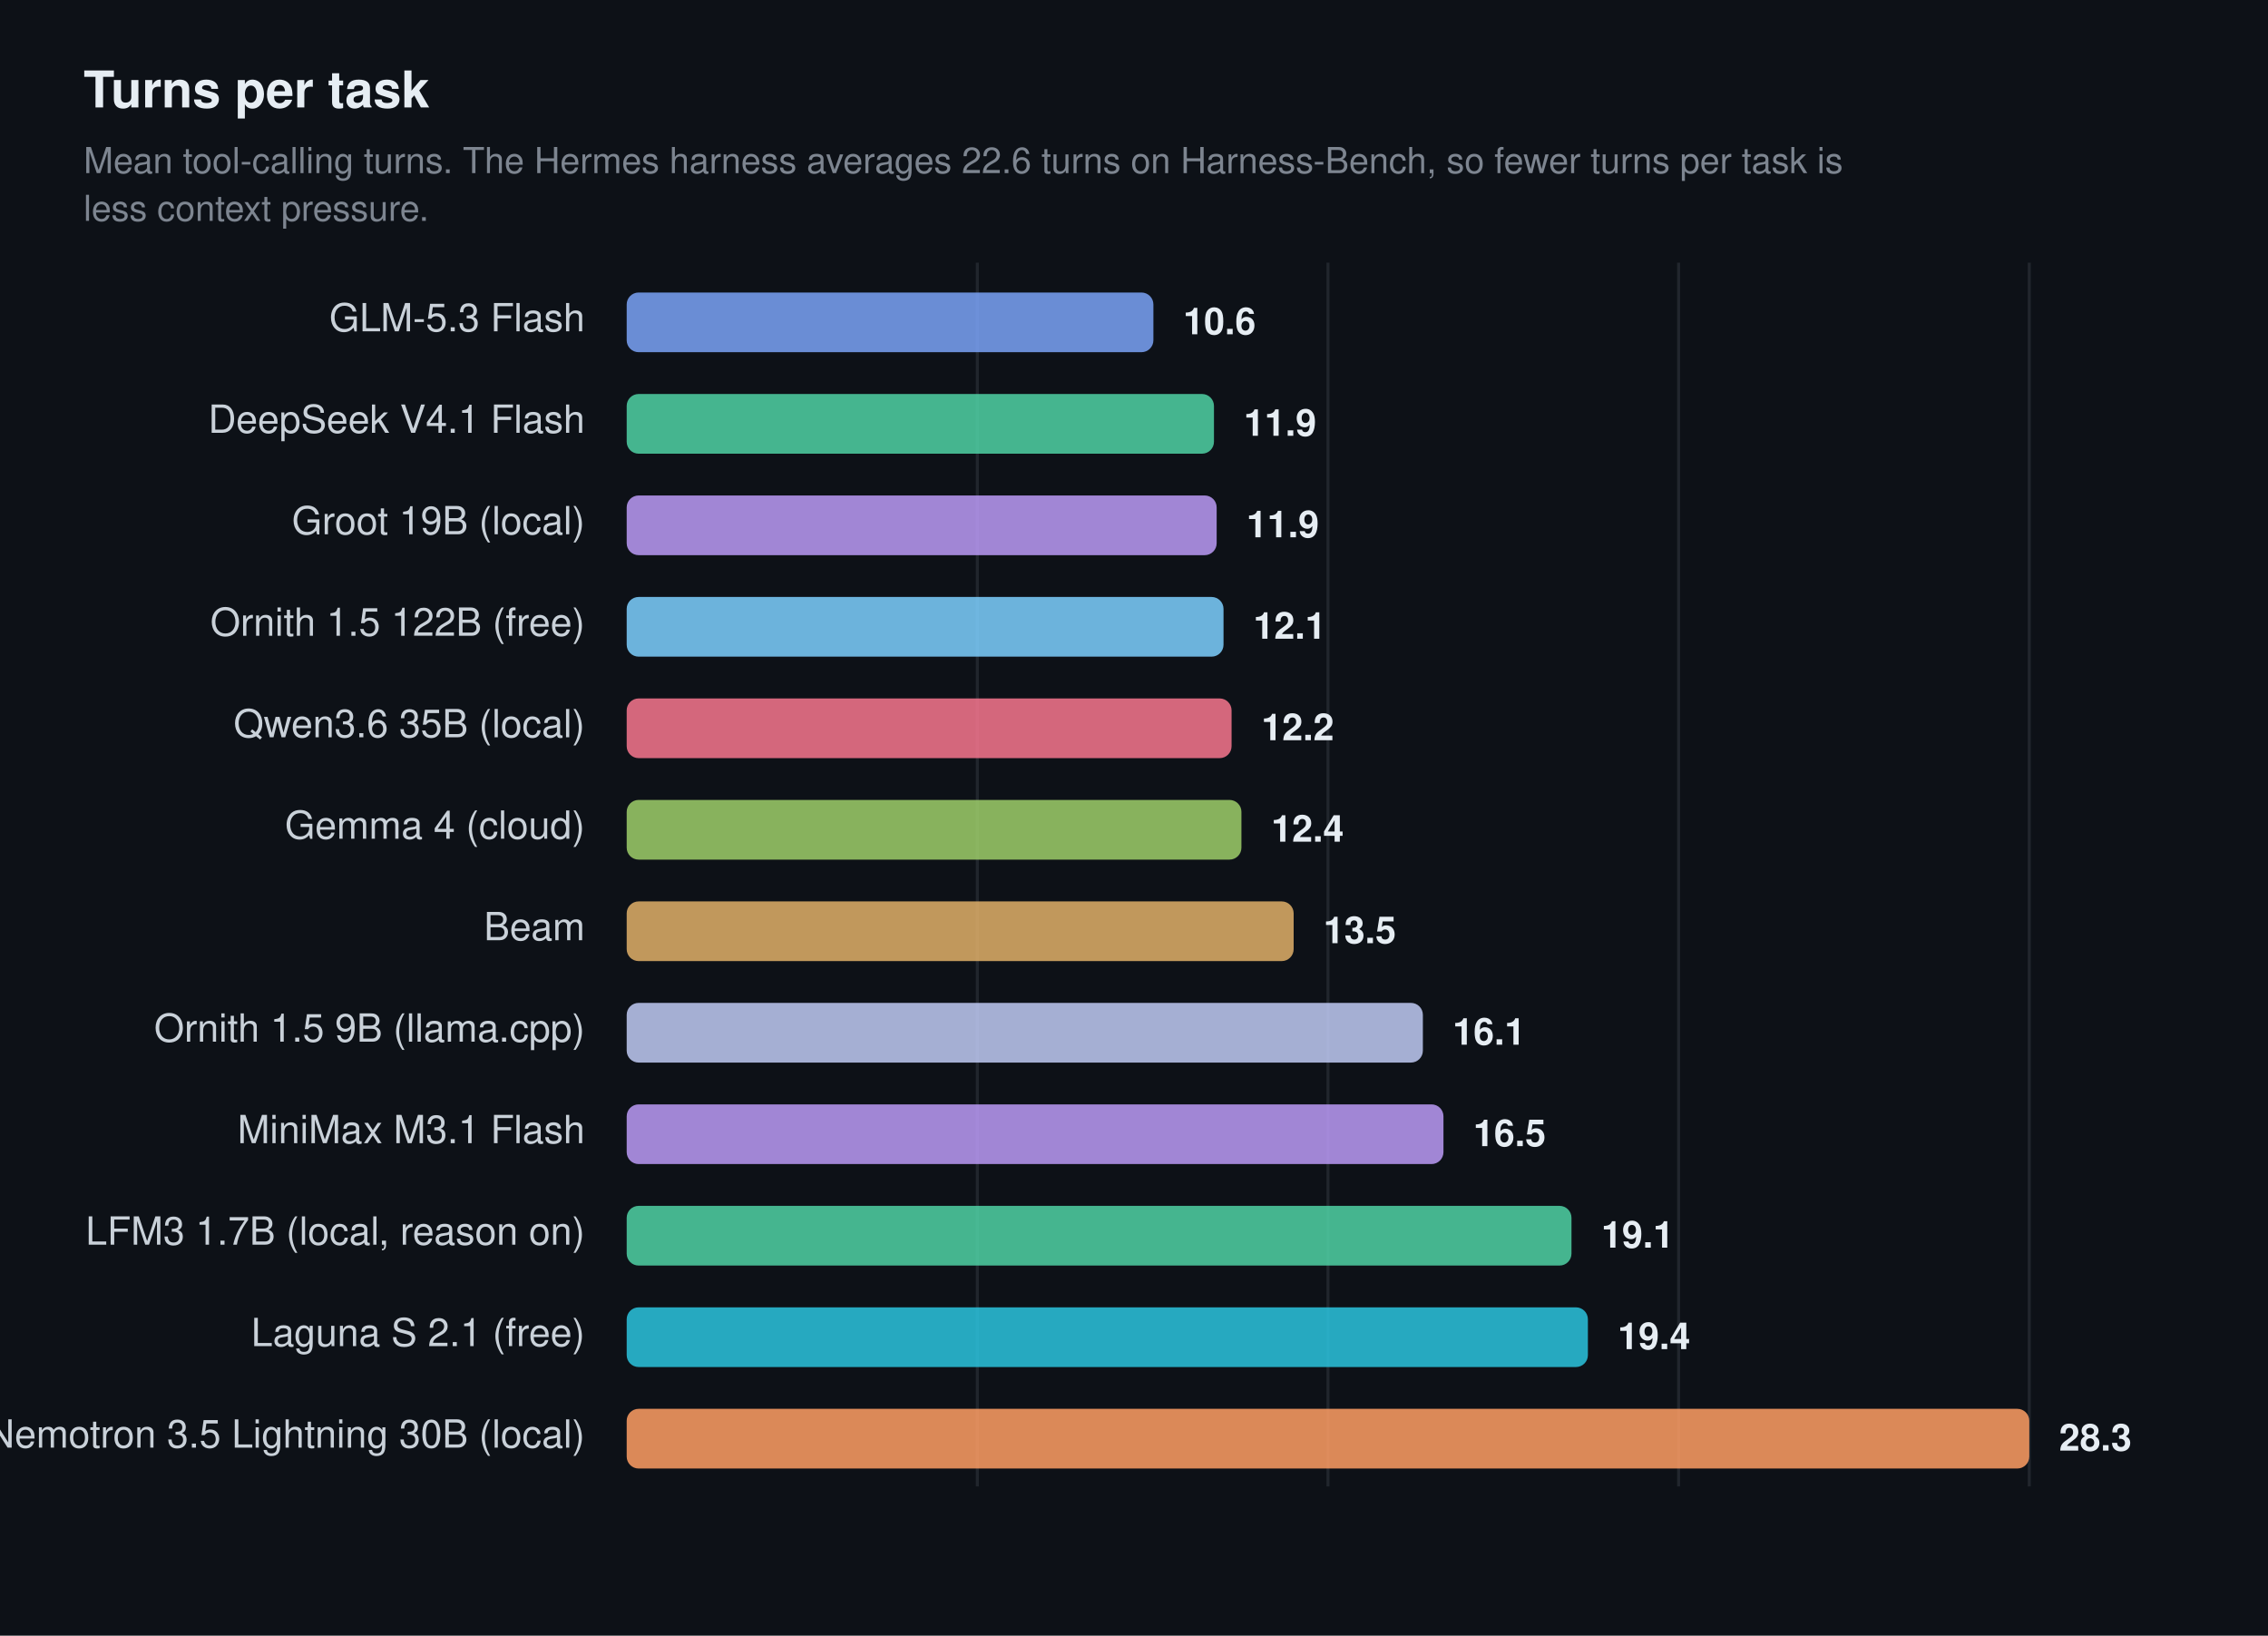
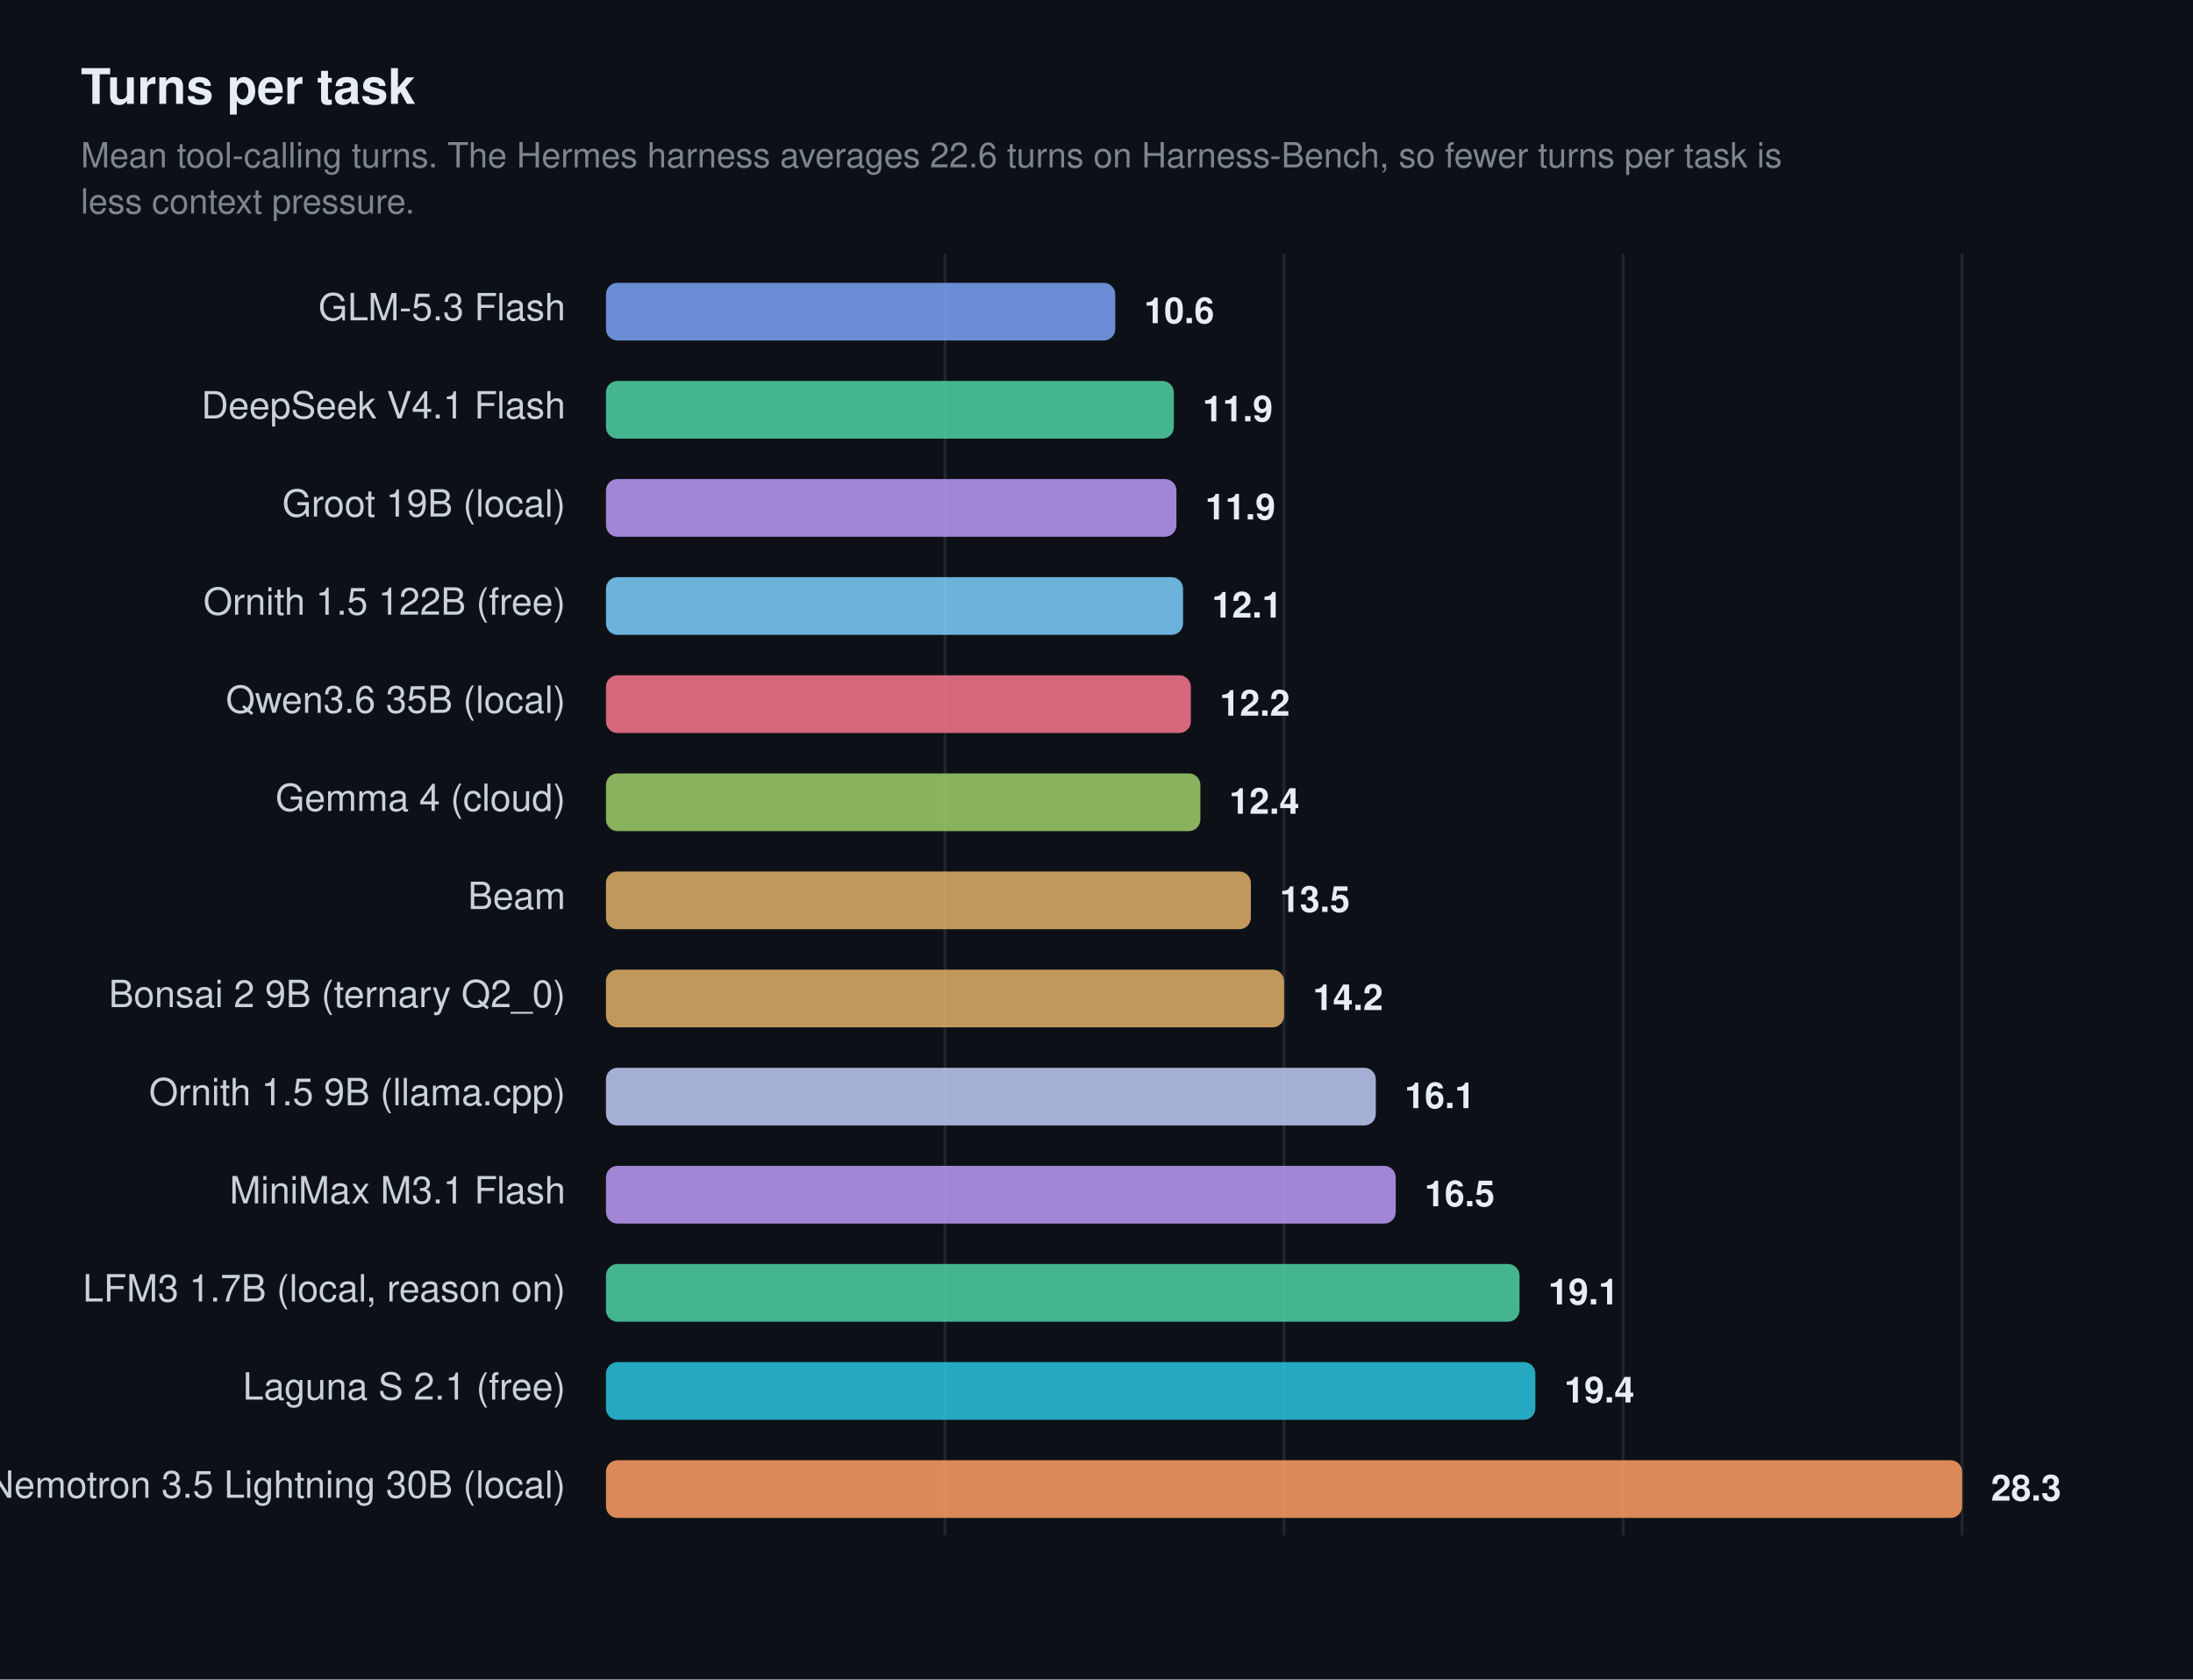
- <svg xmlns="http://www.w3.org/2000/svg" width="760" height="548" viewBox="0 0 760 548" font-family="ui-sans-serif, -apple-system, Segoe UI, Helvetica, Arial, sans-serif">
+ <svg xmlns="http://www.w3.org/2000/svg" width="760" height="582" viewBox="0 0 760 582" font-family="ui-sans-serif, -apple-system, Segoe UI, Helvetica, Arial, sans-serif">
  <rect width="100%" height="100%" fill="#0d1117" />
  <text x="28" y="36" fill="#e6edf3" font-size="17" font-weight="600">Turns per task</text>
  <text x="28" y="58" fill="#7d8590" font-size="12">Mean tool-calling turns. The Hermes harness averages 22.6 turns on Harness-Bench, so fewer turns per task is</text>
  <text x="28" y="74" fill="#7d8590" font-size="12">less context pressure.</text>
-   <line x1="327.5" y1="88" x2="327.5" y2="498" stroke="#21262d" stroke-width="1" />
-   <line x1="445.0" y1="88" x2="445.0" y2="498" stroke="#21262d" stroke-width="1" />
-   <line x1="562.5" y1="88" x2="562.5" y2="498" stroke="#21262d" stroke-width="1" />
-   <line x1="680.0" y1="88" x2="680.0" y2="498" stroke="#21262d" stroke-width="1" />
+   <line x1="327.5" y1="88" x2="327.5" y2="532" stroke="#21262d" stroke-width="1" />
+   <line x1="445.0" y1="88" x2="445.0" y2="532" stroke="#21262d" stroke-width="1" />
+   <line x1="562.5" y1="88" x2="562.5" y2="532" stroke="#21262d" stroke-width="1" />
+   <line x1="680.0" y1="88" x2="680.0" y2="532" stroke="#21262d" stroke-width="1" />
  <text x="196" y="111" fill="#c9d1d9" font-size="13" text-anchor="end">GLM-5.3 Flash</text>
  <rect x="210" y="98" width="176.5" height="20" rx="4" fill="#7aa2f7" opacity="0.85" />
  <text x="396.5" y="112" fill="#e6edf3" font-size="12.5" font-weight="600">10.6</text>
  <text x="196" y="145" fill="#c9d1d9" font-size="13" text-anchor="end">DeepSeek V4.1 Flash</text>
  <rect x="210" y="132" width="196.8" height="20" rx="4" fill="#4fd1a5" opacity="0.85" />
  <text x="416.8" y="146" fill="#e6edf3" font-size="12.5" font-weight="600">11.9</text>
  <text x="196" y="179" fill="#c9d1d9" font-size="13" text-anchor="end">Groot 19B (local)</text>
  <rect x="210" y="166" width="197.7" height="20" rx="4" fill="#bb9af7" opacity="0.85" />
  <text x="417.7" y="180" fill="#e6edf3" font-size="12.5" font-weight="600">11.9</text>
  <text x="196" y="213" fill="#c9d1d9" font-size="13" text-anchor="end">Ornith 1.5 122B (free)</text>
  <rect x="210" y="200" width="200.0" height="20" rx="4" fill="#7dcfff" opacity="0.85" />
  <text x="420.0" y="214" fill="#e6edf3" font-size="12.5" font-weight="600">12.1</text>
  <text x="196" y="247" fill="#c9d1d9" font-size="13" text-anchor="end">Qwen3.6 35B (local)</text>
  <rect x="210" y="234" width="202.7" height="20" rx="4" fill="#f7768e" opacity="0.85" />
  <text x="422.7" y="248" fill="#e6edf3" font-size="12.5" font-weight="600">12.2</text>
  <text x="196" y="281" fill="#c9d1d9" font-size="13" text-anchor="end">Gemma 4 (cloud)</text>
  <rect x="210" y="268" width="206.0" height="20" rx="4" fill="#9ece6a" opacity="0.85" />
  <text x="426.0" y="282" fill="#e6edf3" font-size="12.5" font-weight="600">12.4</text>
  <text x="196" y="315" fill="#c9d1d9" font-size="13" text-anchor="end">Beam</text>
  <rect x="210" y="302" width="223.5" height="20" rx="4" fill="#e0af68" opacity="0.85" />
  <text x="443.5" y="316" fill="#e6edf3" font-size="12.5" font-weight="600">13.5</text>
-   <text x="196" y="349" fill="#c9d1d9" font-size="13" text-anchor="end">Ornith 1.5 9B (llama.cpp)</text>
-   <rect x="210" y="336" width="266.8" height="20" rx="4" fill="#c0caf5" opacity="0.85" />
-   <text x="486.8" y="350" fill="#e6edf3" font-size="12.5" font-weight="600">16.1</text>
-   <text x="196" y="383" fill="#c9d1d9" font-size="13" text-anchor="end">MiniMax M3.1 Flash</text>
-   <rect x="210" y="370" width="273.7" height="20" rx="4" fill="#bb9af7" opacity="0.85" />
-   <text x="493.7" y="384" fill="#e6edf3" font-size="12.5" font-weight="600">16.5</text>
-   <text x="196" y="417" fill="#c9d1d9" font-size="13" text-anchor="end">LFM3 1.7B (local, reason on)</text>
-   <rect x="210" y="404" width="316.6" height="20" rx="4" fill="#4fd1a5" opacity="0.85" />
-   <text x="536.6" y="418" fill="#e6edf3" font-size="12.5" font-weight="600">19.1</text>
-   <text x="196" y="451" fill="#c9d1d9" font-size="13" text-anchor="end">Laguna S 2.1 (free)</text>
-   <rect x="210" y="438" width="322.1" height="20" rx="4" fill="#2ac3de" opacity="0.85" />
-   <text x="542.1" y="452" fill="#e6edf3" font-size="12.5" font-weight="600">19.4</text>
-   <text x="196" y="485" fill="#c9d1d9" font-size="13" text-anchor="end">Nemotron 3.5 Lightning 30B (local)</text>
-   <rect x="210" y="472" width="470.0" height="20" rx="4" fill="#ff9e64" opacity="0.85" />
-   <text x="690.0" y="486" fill="#e6edf3" font-size="12.5" font-weight="600">28.3</text>
+   <text x="196" y="349" fill="#c9d1d9" font-size="13" text-anchor="end">Bonsai 2 9B (ternary Q2_0)</text>
+   <rect x="210" y="336" width="235.0" height="20" rx="4" fill="#e0af68" opacity="0.85" />
+   <text x="455.0" y="350" fill="#e6edf3" font-size="12.5" font-weight="600">14.2</text>
+   <text x="196" y="383" fill="#c9d1d9" font-size="13" text-anchor="end">Ornith 1.5 9B (llama.cpp)</text>
+   <rect x="210" y="370" width="266.8" height="20" rx="4" fill="#c0caf5" opacity="0.85" />
+   <text x="486.8" y="384" fill="#e6edf3" font-size="12.5" font-weight="600">16.1</text>
+   <text x="196" y="417" fill="#c9d1d9" font-size="13" text-anchor="end">MiniMax M3.1 Flash</text>
+   <rect x="210" y="404" width="273.7" height="20" rx="4" fill="#bb9af7" opacity="0.85" />
+   <text x="493.7" y="418" fill="#e6edf3" font-size="12.5" font-weight="600">16.5</text>
+   <text x="196" y="451" fill="#c9d1d9" font-size="13" text-anchor="end">LFM3 1.7B (local, reason on)</text>
+   <rect x="210" y="438" width="316.6" height="20" rx="4" fill="#4fd1a5" opacity="0.85" />
+   <text x="536.6" y="452" fill="#e6edf3" font-size="12.5" font-weight="600">19.1</text>
+   <text x="196" y="485" fill="#c9d1d9" font-size="13" text-anchor="end">Laguna S 2.1 (free)</text>
+   <rect x="210" y="472" width="322.1" height="20" rx="4" fill="#2ac3de" opacity="0.85" />
+   <text x="542.1" y="486" fill="#e6edf3" font-size="12.5" font-weight="600">19.4</text>
+   <text x="196" y="519" fill="#c9d1d9" font-size="13" text-anchor="end">Nemotron 3.5 Lightning 30B (local)</text>
+   <rect x="210" y="506" width="470.0" height="20" rx="4" fill="#ff9e64" opacity="0.85" />
+   <text x="690.0" y="520" fill="#e6edf3" font-size="12.5" font-weight="600">28.3</text>
</svg>
